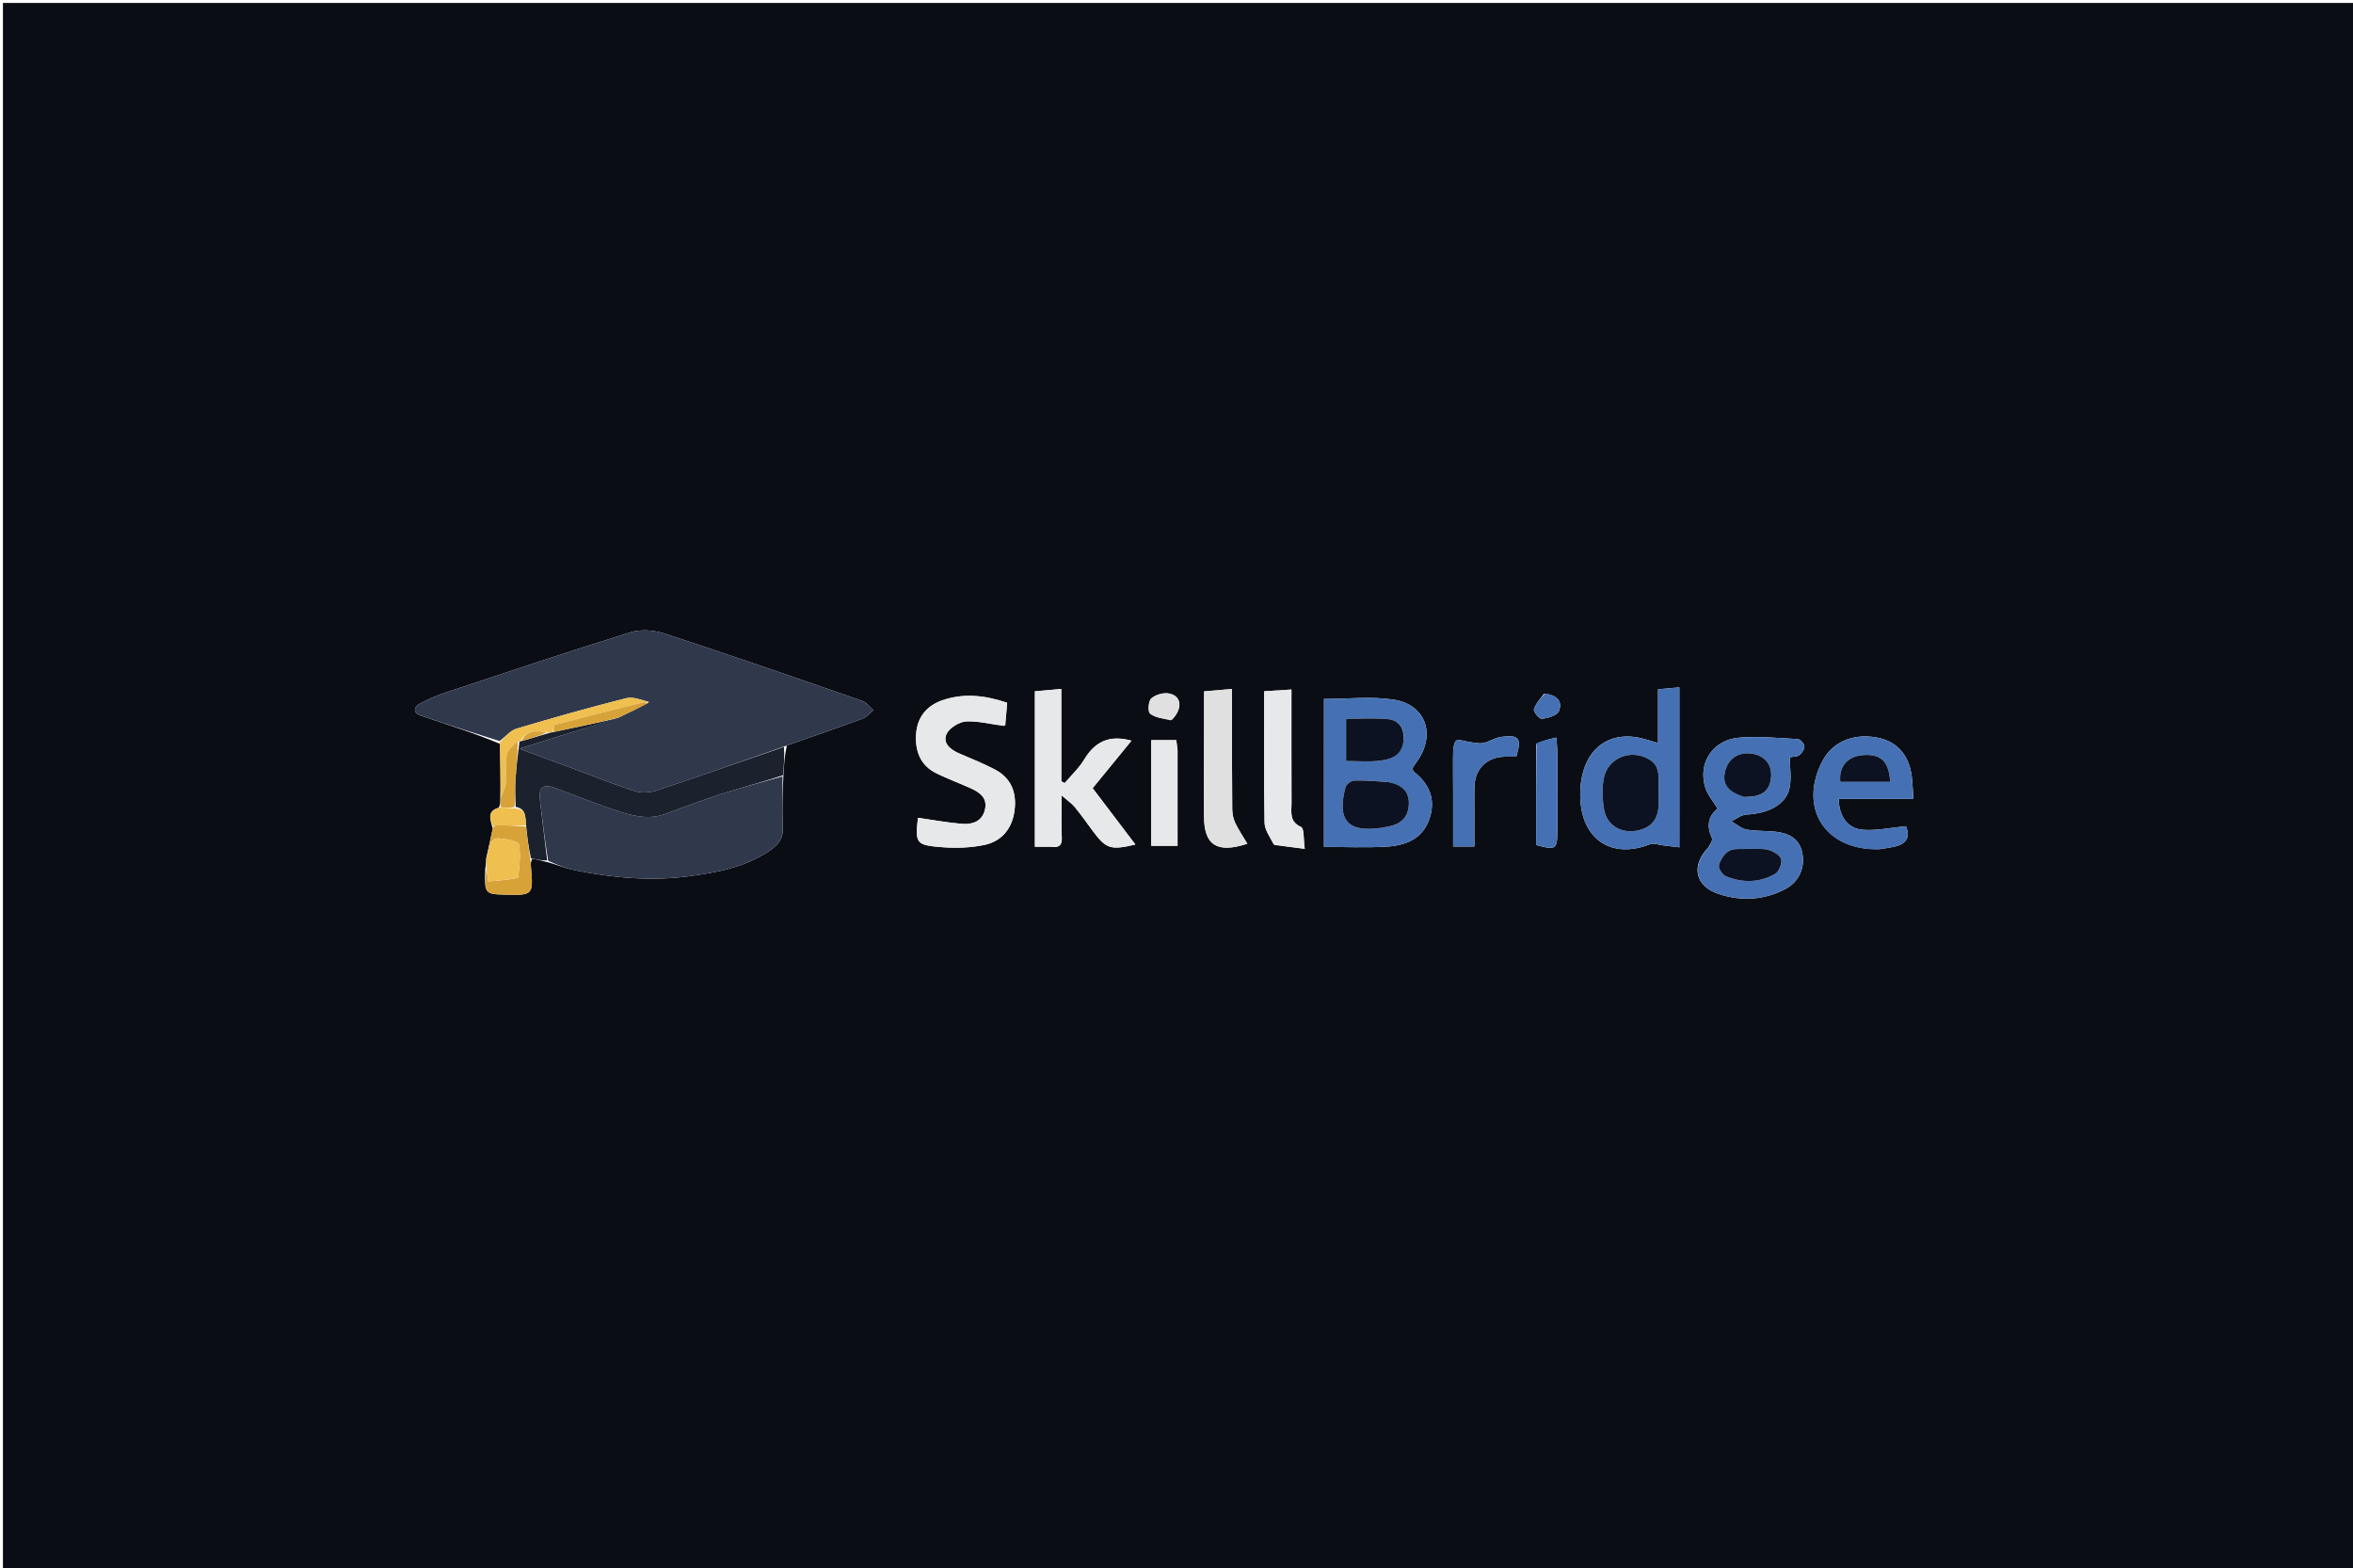
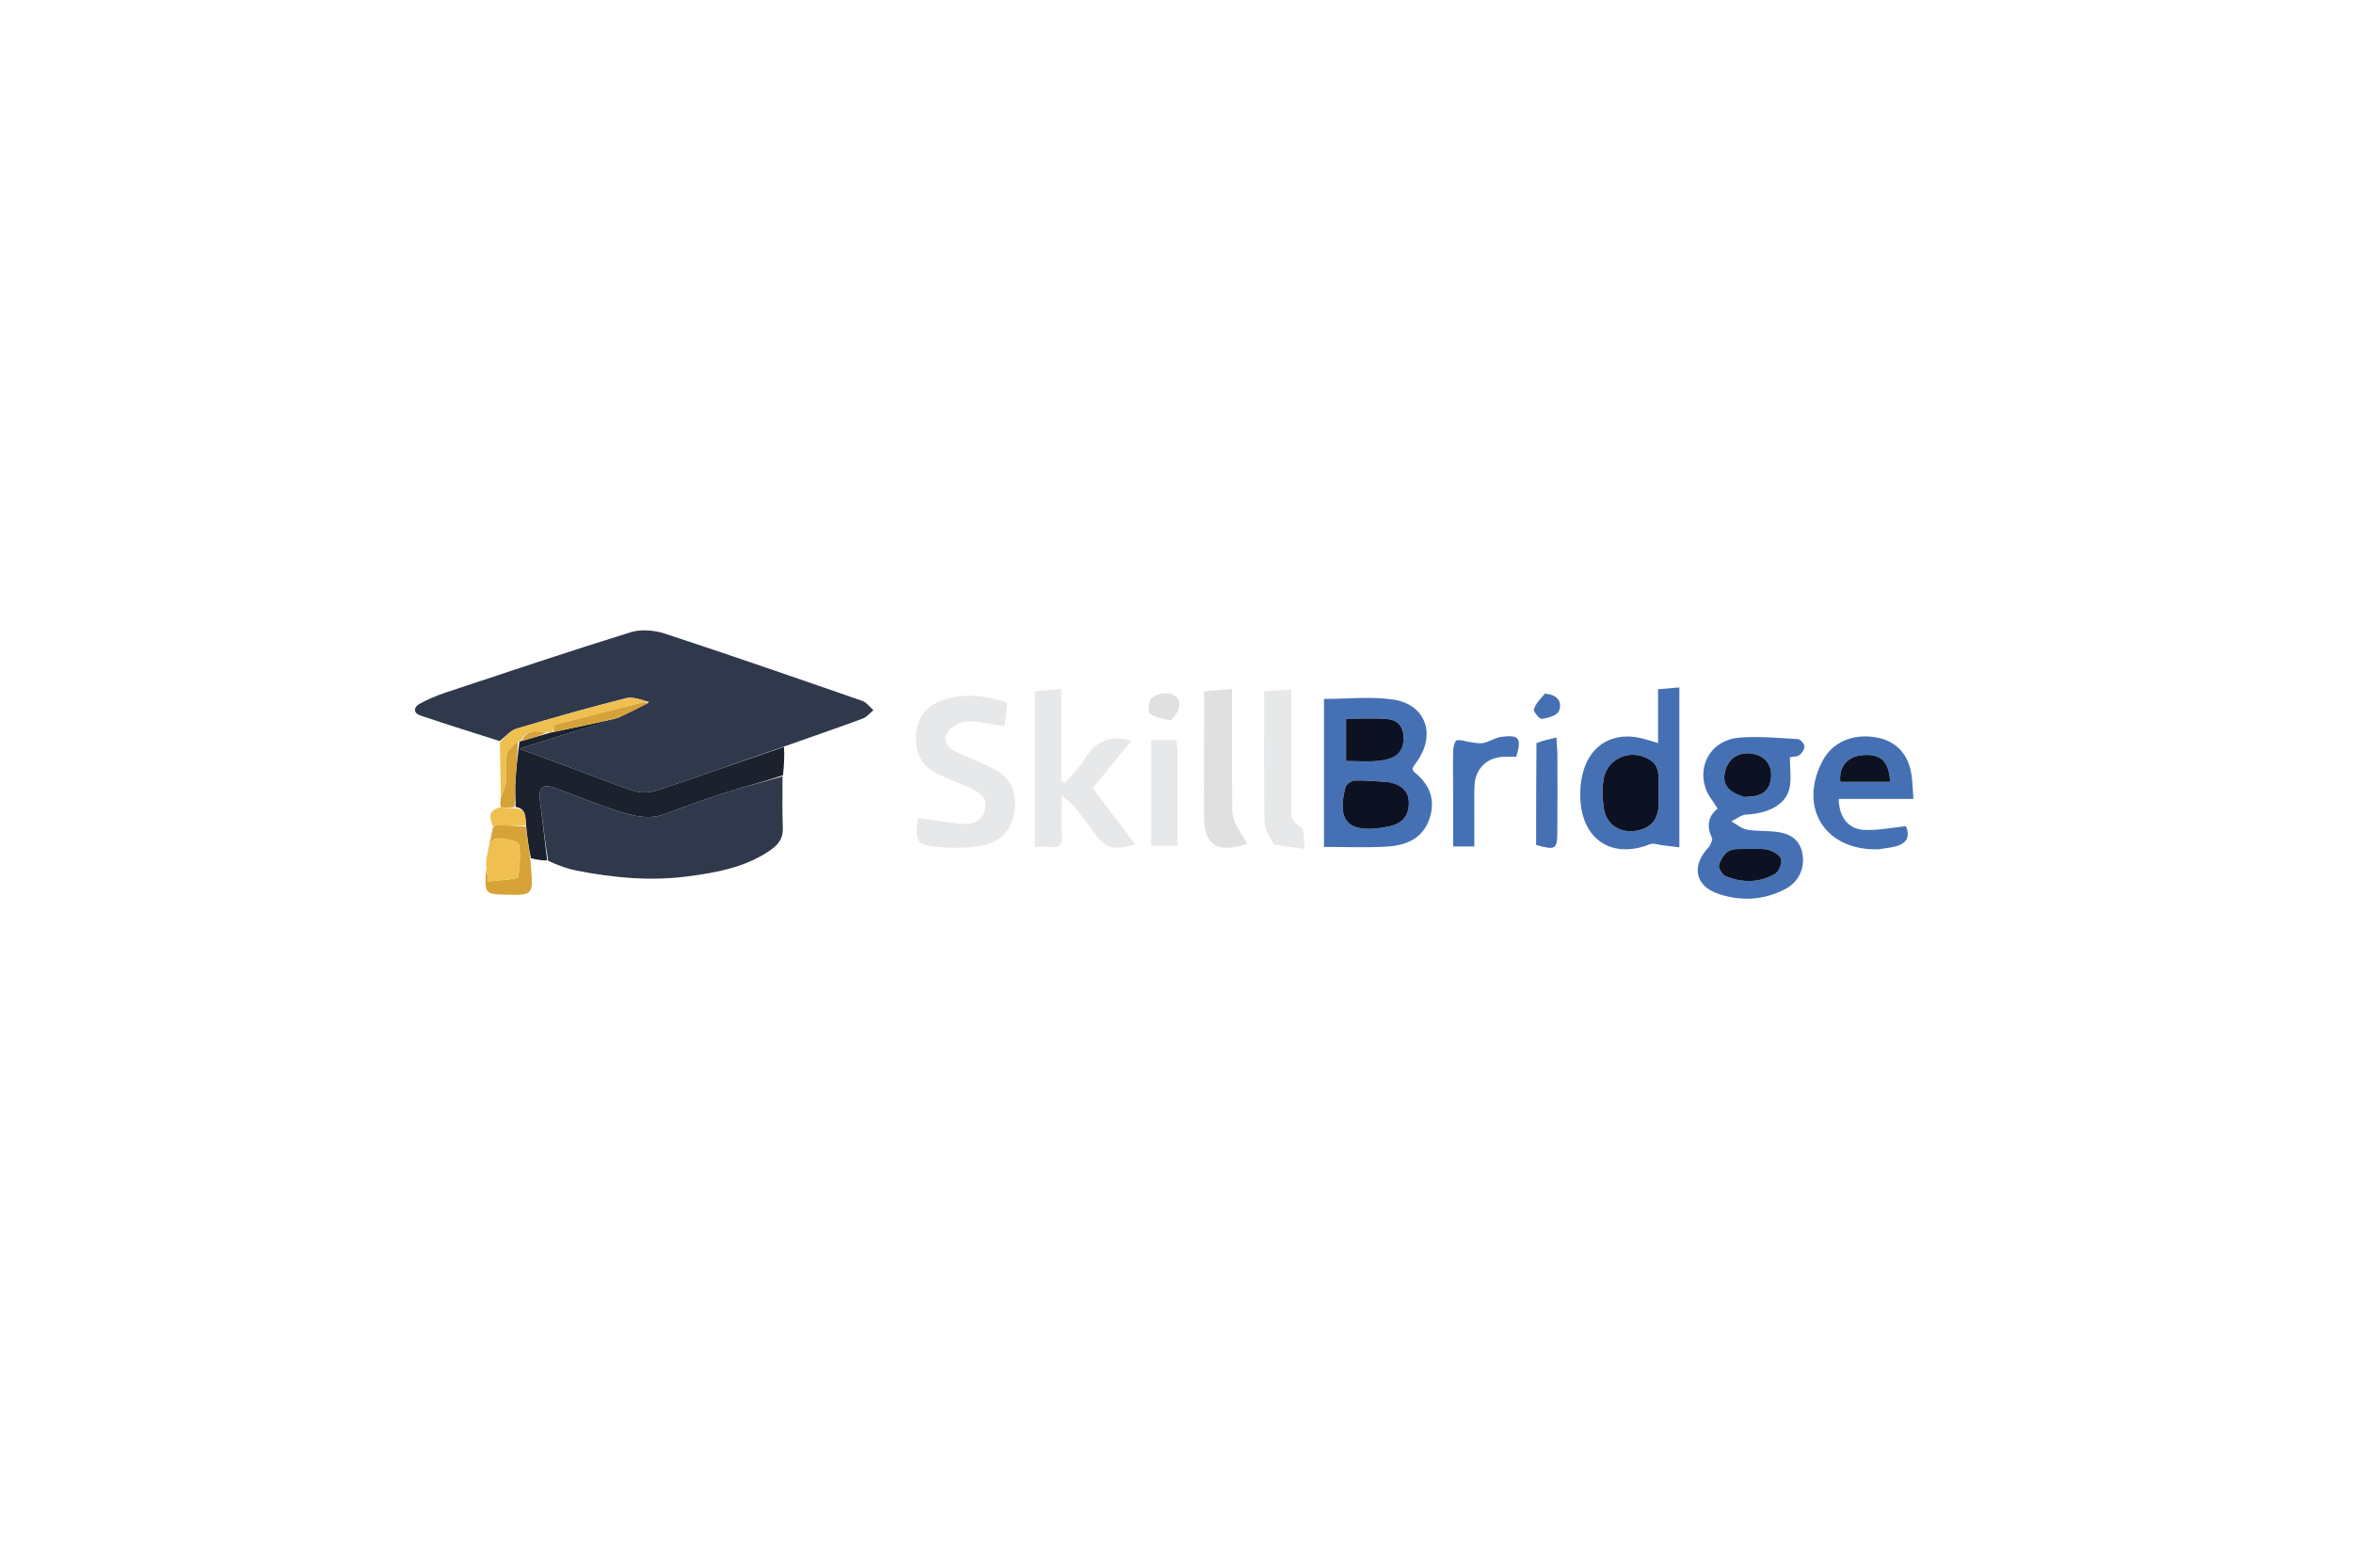
<svg xmlns="http://www.w3.org/2000/svg" version="1.1" id="Layer_1" x="0px" y="0px" width="100%" viewBox="0 0 800 533" enable-background="new 0 0 800 533" xml:space="preserve">
-   <path fill="#0B0D14" opacity="1" stroke="none" d=" M745,534   C496.667,534 248.833,534 1,534   C1,356.333 1,178.667 1,1   C267.667,1 534.333,1 801,1   C801,178.667 801,356.333 801,534   C782.5,534 764,534 745,534  M169.533,274.664   C165.704,275.685 166.513,278.278 167.531,281.716   C166.881,284.782 166.23,287.849 165.317,291.717   C165.268,292.838 165.219,293.96 164.95,295.766   C164.708,303.759 164.904,304.011 171.468,304.18   C181.349,304.433 181.347,304.433 180.496,294.397   C180.44,293.738 180.457,293.072 180.917,291.964   C182.624,292.298 184.331,292.631 186.714,293.277   C189.716,294.179 192.67,295.328 195.73,295.938   C208.443,298.472 221.274,299.654 234.189,297.923   C243.728,296.645 253.159,294.927 261.448,289.383   C264.468,287.363 266.317,285.252 266.15,281.382   C265.901,275.582 266.065,269.765 266.371,263.218   C266.559,260.123 266.746,257.028 267.513,253.484   C276.127,250.45 284.766,247.481 293.332,244.317   C294.709,243.808 295.764,242.426 296.968,241.447   C295.698,240.371 294.6,238.802 293.133,238.292   C270.828,230.548 248.52,222.806 226.087,215.445   C222.508,214.27 217.983,213.864 214.469,214.952   C193.361,221.488 172.411,228.533 151.437,235.493   C148.449,236.485 145.516,237.757 142.743,239.245   C140.56,240.416 140.444,242.416 142.908,243.257   C151.848,246.31 160.882,249.087 170.014,252.908   C170.105,258.942 170.196,264.977 170.09,271.849   C170.112,272.709 170.134,273.568 169.533,274.664  M580.847,288.101   C574.859,294.32 576.228,301.263 584.348,303.954   C592.04,306.503 599.802,306.087 607.085,302.218   C611.653,299.791 613.759,295.01 612.763,290.004   C611.79,285.117 608.196,283.308 603.766,282.793   C600.472,282.411 597.085,282.652 593.846,282.046   C592.002,281.702 590.372,280.215 588.646,279.243   C590.354,278.44 592.034,277.022 593.774,276.942   C601.295,276.598 607.214,273.503 608.41,268.006   C609.126,264.717 608.541,261.146 608.541,257.457   C609.671,257.236 611.008,257.333 611.801,256.723   C612.669,256.055 613.545,254.693 613.468,253.709   C613.397,252.817 612.086,251.344 611.257,251.298   C604.635,250.925 597.953,250.266 591.377,250.789   C582.28,251.511 577.107,259.526 579.846,267.94   C580.631,270.35 582.457,272.422 583.977,274.932   C580.679,277.558 580.168,280.99 582.076,284.985   C582.369,285.598 581.661,286.691 580.847,288.101  M450.138,276.466   C450.138,280.219 450.138,283.973 450.138,287.955   C457.714,287.955 464.506,288.251 471.259,287.87   C477.665,287.508 483.509,285.39 485.914,278.633   C488.266,272.022 486.123,266.596 480.651,262.368   C480.431,262.198 480.411,261.768 480.215,261.234   C480.576,260.672 480.972,259.959 481.457,259.313   C488.389,250.096 484.972,239.559 473.737,237.859   C466.172,236.714 458.293,237.641 450.149,237.641   C450.149,250.295 450.149,262.886 450.138,276.466  M341.81,246.625   C342.006,244.16 342.202,241.695 342.422,238.935   C334.984,236.426 327.706,235.553 320.32,238.12   C314.91,240.001 311.834,244.004 311.464,249.654   C311.092,255.33 312.899,260.247 318.381,262.932   C322.098,264.753 325.991,266.214 329.779,267.893   C332.986,269.313 335.858,271.176 334.866,275.32   C333.918,279.282 330.626,280.396 327.126,280.113   C322.091,279.704 317.1,278.765 312.092,278.052   C311.135,286.764 311.372,287.355 320.403,288.055   C325.127,288.421 330.058,288.243 334.679,287.276   C340.566,286.044 344.068,281.755 344.905,275.746   C345.76,269.6 343.874,264.489 338.073,261.534   C334.239,259.581 330.256,257.906 326.284,256.24   C323.244,254.964 320.435,252.775 321.775,249.647   C322.678,247.536 326.105,245.411 328.511,245.281   C332.7,245.054 336.972,246.364 341.81,246.625  M357.465,287.9   C359.902,288.26 361.144,287.579 360.999,284.746   C360.781,280.506 360.942,276.246 360.942,270.446   C363.196,272.4 364.472,273.231 365.386,274.356   C367.486,276.939 369.424,279.655 371.401,282.337   C376.048,288.639 377.519,289.143 386.018,287.131   C381.168,280.739 376.375,274.424 371.49,267.986   C376.027,262.433 380.33,257.166 384.684,251.837   C377.158,249.744 372.271,252.186 368.641,258.203   C366.866,261.146 364.242,263.577 362.002,266.239   C361.611,266.045 361.22,265.85 360.83,265.656   C360.83,255.27 360.83,244.885 360.83,234.242   C357.532,234.536 354.774,234.783 351.859,235.043   C351.859,252.705 351.859,270.127 351.859,287.9   C353.608,287.9 355.088,287.9 357.465,287.9  M570.967,255.505   C570.967,248.398 570.967,241.29 570.967,233.71   C568.283,233.943 566.207,234.124 563.72,234.341   C563.72,237.659 563.72,240.621 563.72,243.584   C563.72,246.423 563.72,249.263 563.72,252.645   C560.998,251.846 559.588,251.369 558.148,251.02   C548.761,248.744 541.027,252.913 538.326,262.173   C537.373,265.443 537.095,269.092 537.356,272.503   C538.383,285.956 548.486,292 560.944,287.045   C562.211,286.541 563.971,287.261 565.5,287.433   C567.201,287.625 568.899,287.84 570.963,288.089   C570.963,277.108 570.963,266.805 570.967,255.505  M639.184,288.713   C640.82,288.436 642.473,288.232 644.089,287.869   C648.165,286.954 649.582,284.625 647.988,280.907   C643.048,281.387 638.287,282.439 633.608,282.15   C628.292,281.823 625.233,277.699 625.143,271.629   C633.466,271.629 641.804,271.629 650.542,271.629   C650.313,268.471 650.255,266.161 649.961,263.882   C649.008,256.488 644.694,251.855 637.814,250.697   C629.777,249.345 622.925,252.397 619.589,258.815   C611.355,274.659 620.498,289.326 639.184,288.713  M409.384,246.541   C409.373,257.006 409.285,267.47 409.374,277.934   C409.454,287.302 413.768,290.257 424.09,286.864   C422.605,284.365 421.097,282.176 419.973,279.806   C419.305,278.395 418.965,276.701 418.949,275.13   C418.851,265.497 418.887,255.862 418.88,246.228   C418.877,242.318 418.88,238.408 418.88,234.254   C415.404,234.551 412.64,234.786 409.386,235.064   C409.386,238.673 409.386,242.116 409.384,246.541  M433.34,287.297   C436.52,287.7 439.699,288.104 443.603,288.6   C443.123,285.336 443.451,281.662 442.355,281.172   C438.271,279.346 439.111,276.167 439.101,273.143   C439.058,260.391 439.083,247.639 439.083,234.445   C435.758,234.656 432.883,234.839 429.816,235.033   C429.816,250.204 429.688,264.979 429.945,279.748   C429.986,282.145 431.732,284.512 433.34,287.297  M501.263,275.494   C501.276,272.664 501.18,269.828 501.325,267.005   C501.617,261.301 505.599,257.476 511.303,257.292   C512.746,257.245 514.192,257.285 515.522,257.285   C517.424,250.965 516.509,249.733 510.377,250.537   C508.322,250.807 506.431,252.182 504.373,252.61   C502.937,252.908 501.337,252.509 499.824,252.318   C498.291,252.124 496.696,251.42 495.287,251.71   C494.663,251.839 494.105,253.857 494.075,255.031   C493.952,259.855 494.05,264.685 494.055,269.513   C494.061,275.598 494.056,281.684 494.056,287.813   C496.849,287.813 498.898,287.813 501.267,287.813   C501.267,283.763 501.267,280.119 501.263,275.494  M400.358,254.935   C400.199,253.719 400.039,252.502 399.926,251.646   C396.679,251.646 393.948,251.646 391.411,251.646   C391.411,263.965 391.411,275.854 391.411,287.574   C394.569,287.574 397.318,287.574 400.354,287.574   C400.354,276.789 400.354,266.319 400.358,254.935  M522.275,253.094   C522.275,264.543 522.275,275.992 522.275,287.305   C528.929,289.122 529.43,288.821 529.483,282.685   C529.557,274.033 529.525,265.38 529.5,256.728   C529.495,254.988 529.313,253.248 529.171,250.772   C526.474,251.373 524.488,251.816 522.275,253.094  M398.415,244.77   C402.148,241.05 401.83,236.655 397.514,235.795   C395.608,235.414 392.887,236.185 391.437,237.459   C390.439,238.337 390.194,241.972 391.01,242.624   C392.77,244.029 395.431,244.306 398.415,244.77  M524.925,235.89   C523.725,237.629 522.09,239.241 521.529,241.166   C521.289,241.989 523.446,244.548 524.24,244.433   C526.324,244.131 529.429,243.255 530.016,241.772   C531.346,238.412 529.302,236.159 524.925,235.89  z" />
-   <path fill="#30384C" opacity="1" stroke="none" d=" M169.88,251.969   C160.882,249.087 151.848,246.31 142.908,243.257   C140.444,242.416 140.56,240.416 142.743,239.245   C145.516,237.757 148.449,236.485 151.437,235.493   C172.411,228.533 193.361,221.488 214.469,214.952   C217.983,213.864 222.508,214.27 226.087,215.445   C248.52,222.806 270.828,230.548 293.133,238.292   C294.6,238.802 295.698,240.371 296.968,241.447   C295.764,242.426 294.709,243.808 293.332,244.317   C284.766,247.481 276.127,250.45 266.833,253.724   C251.896,258.922 237.672,263.976 223.352,268.742   C221.026,269.516 218.049,269.71 215.761,268.971   C208.179,266.521 200.779,263.512 193.302,260.737   C188.121,258.815 182.928,256.926 176.517,254.573   C182.214,252.782 186.622,251.378 191.041,250.01   C197.348,248.057 203.663,246.13 210.306,243.982   C214.007,242.201 217.377,240.632 220.721,238.698   C218.067,237.975 215.23,236.796 212.844,237.4   C200.361,240.562 187.957,244.055 175.619,247.746   C173.477,248.387 171.782,250.523 169.88,251.969  z" />
+ 0B0D14" opacity="1.000000" stroke="none" s*d=".*?z"/&gt;
+ #0B0D14" opacity="1.000000" stroke="none" 
+ 	d="
+ M745.000000,534.000000 
+ 	C496.666718,534.000000 248.833420,534.000000 1.000100,534.000000 
+ 	C1.000067,356.333405 1.000067,178.666824 1.000033,1.000171 
+ 	C267.666534,1.000114 534.333069,1.000114 800.999756,1.000057 
+ 	C800.999817,178.666504 800.999817,356.333008 800.999878,533.999756 
+ 	C782.500000,534.000000 764.000000,534.000000 745.000000,534.000000 
+ M169.533264,274.664062 
+ 	C165.704315,275.684540 166.512680,278.278107 167.531097,281.715576 
+ 	C166.880737,284.782288 166.230377,287.848999 165.316833,291.716705 
+ 	C165.268021,292.838257 165.219208,293.959808 164.949722,295.765900 
+ 	C164.708069,303.759094 164.903549,304.011475 171.468033,304.179535 
+ 	C181.348907,304.432556 181.346664,304.432709 180.495514,294.397369 
+ 	C180.439575,293.737915 180.456879,293.072205 180.916672,291.964386 
+ 	C182.623688,292.297577 184.330719,292.630737 186.713852,293.277374 
+ 	C189.716446,294.178680 192.669617,295.327850 195.730255,295.937958 
+ 	C208.442688,298.472137 221.273514,299.653534 234.188568,297.923035 
+ 	C243.727615,296.644867 253.158981,294.926819 261.447632,289.383453 
+ 	C264.468170,287.363373 266.316803,285.252350 266.150482,281.381866 
+ 	C265.901245,275.582153 266.065247,269.764740 266.371185,263.217743 
+ 	C266.558533,260.122650 266.745880,257.027557 267.512970,253.484100 
+ 	C276.127289,250.450226 284.765594,247.481247 293.331573,244.316589 
+ 	C294.709137,243.807663 295.764191,242.425720 296.968323,241.447327 
+ 	C295.698425,240.371017 294.599701,238.801590 293.132935,238.292343 
+ 	C270.828003,230.548248 248.519806,222.806076 226.087158,215.444977 
+ 	C222.507874,214.270493 217.983276,213.864014 214.468506,214.952332 
+ 	C193.361389,221.487854 172.411377,228.532974 151.437256,235.493286 
+ 	C148.449066,236.484924 145.515732,237.756744 142.742538,239.244659 
+ 	C140.559616,240.415863 140.443680,242.415588 142.907730,243.256943 
+ 	C151.847870,246.309601 160.881821,249.087494 170.013809,252.908066 
+ 	C170.104752,258.942474 170.195709,264.976898 170.089996,271.848907 
+ 	C170.112228,272.708679 170.134460,273.568420 169.533264,274.664062 
+ M580.847290,288.101379 
+ 	C574.859253,294.319763 576.227600,301.262970 584.348389,303.953888 
+ 	C592.040344,306.502747 599.802307,306.086731 607.085205,302.217804 
+ 	C611.652954,299.791168 613.759277,295.009949 612.762512,290.003601 
+ 	C611.789612,285.116943 608.196045,283.307831 603.766418,282.793365 
+ 	C600.472412,282.410767 597.085327,282.651672 593.845947,282.046234 
+ 	C592.002319,281.701721 590.372192,280.214996 588.645935,279.242584 
+ 	C590.353821,278.440216 592.033508,277.021790 593.774475,276.942139 
+ 	C601.295166,276.598114 607.213501,273.502808 608.409790,268.005798 
+ 	C609.125549,264.717133 608.541138,261.145538 608.541138,257.456665 
+ 	C609.671143,257.235779 611.008301,257.333008 611.801025,256.722900 
+ 	C612.669067,256.054932 613.545227,254.693329 613.467590,253.708984 
+ 	C613.397217,252.816879 612.086487,251.344421 611.256836,251.297729 
+ 	C604.635437,250.925171 597.953430,250.266388 591.376892,250.788574 
+ 	C582.280457,251.510803 577.107300,259.526123 579.846252,267.939636 
+ 	C580.631104,270.350372 582.457031,272.422211 583.976807,274.932281 
+ 	C580.679077,277.558228 580.167603,280.990234 582.076233,284.984741 
+ 	C582.369385,285.598419 581.660889,286.690735 580.847290,288.101379 
+ M450.138397,276.465546 
+ 	C450.138397,280.219238 450.138397,283.972900 450.138397,287.955017 
+ 	C457.714233,287.955017 464.505829,288.250854 471.259216,287.869568 
+ 	C477.664551,287.507935 483.509491,285.390442 485.913757,278.632690 
+ 	C488.265564,272.022430 486.123291,266.596313 480.651398,262.368469 
+ 	C480.430725,262.197968 480.410583,261.767914 480.214600,261.234375 
+ 	C480.575836,260.671570 480.971619,259.958801 481.457001,259.313416 
+ 	C488.389282,250.095901 484.971863,239.559021 473.736877,237.859055 
+ 	C466.171631,236.714371 458.292969,237.641022 450.149078,237.641022 
+ 	C450.149078,250.295273 450.149078,262.886139 450.138397,276.465546 
+ M341.809753,246.625458 
+ 	C342.005890,244.160141 342.202026,241.694824 342.421600,238.934631 
+ 	C334.984222,236.425858 327.706390,235.552567 320.319641,238.120499 
+ 	C314.910187,240.001022 311.833618,244.004227 311.463501,249.654358 
+ 	C311.091675,255.330063 312.898743,260.246826 318.381226,262.932465 
+ 	C322.098450,264.753357 325.990662,266.214020 329.779449,267.892639 
+ 	C332.985809,269.313202 335.858215,271.176025 334.866333,275.319977 
+ 	C333.918121,279.281525 330.626373,280.396393 327.126282,280.112549 
+ 	C322.091339,279.704315 317.099518,278.764771 312.091522,278.052307 
+ 	C311.134644,286.763855 311.372253,287.354706 320.402649,288.054840 
+ 	C325.126709,288.421082 330.057892,288.242828 334.679047,287.275818 
+ 	C340.566406,286.043884 344.068390,281.754974 344.904510,275.745575 
+ 	C345.759521,269.600220 343.874481,264.488647 338.073395,261.533875 
+ 	C334.238831,259.580719 330.255890,257.906372 326.283783,256.239716 
+ 	C323.243805,254.964172 320.435394,252.775192 321.774536,249.646667 
+ 	C322.677979,247.536102 326.104980,245.410583 328.510559,245.280624 
+ 	C332.699738,245.054306 336.971893,246.363678 341.809753,246.625458 
+ M357.465057,287.900177 
+ 	C359.902344,288.260468 361.143585,287.578796 360.998505,284.746368 
+ 	C360.781342,280.505707 360.942078,276.245667 360.942078,270.445984 
+ 	C363.195587,272.400330 364.472046,273.231018 365.386414,274.356079 
+ 	C367.485931,276.939423 369.423645,279.655396 371.400787,282.336884 
+ 	C376.048004,288.639404 377.519165,289.143036 386.018433,287.131134 
+ 	C381.167664,280.739136 376.374878,274.423523 371.489777,267.986298 
+ 	C376.026550,262.433350 380.330353,257.165527 384.684113,251.836563 
+ 	C377.157867,249.743561 372.270813,252.185577 368.641022,258.203217 
+ 	C366.865875,261.146118 364.241516,263.576782 362.001556,266.239319 
+ 	C361.610962,266.044739 361.220398,265.850159 360.829834,265.655579 
+ 	C360.829834,255.270279 360.829834,244.884979 360.829834,234.242188 
+ 	C357.532227,234.536469 354.773987,234.782623 351.859131,235.042755 
+ 	C351.859131,252.705353 351.859131,270.127411 351.859131,287.899506 
+ 	C353.607971,287.899506 355.088043,287.899506 357.465057,287.900177 
+ M570.966797,255.505280 
+ 	C570.966797,248.397552 570.966797,241.289810 570.966797,233.709518 
+ 	C568.283020,233.943329 566.207153,234.124191 563.719849,234.340881 
+ 	C563.719849,237.659058 563.719788,240.621414 563.719788,243.583786 
+ 	C563.719788,246.423355 563.719849,249.262924 563.719849,252.645142 
+ 	C560.997620,251.846069 559.588257,251.368973 558.147827,251.019806 
+ 	C548.760681,248.744278 541.026733,252.913086 538.326416,262.172668 
+ 	C537.372681,265.443115 537.095337,269.091888 537.355774,272.503357 
+ 	C538.382812,285.955994 548.486389,292.000244 560.944275,287.044891 
+ 	C562.211487,286.540833 563.971436,287.260773 565.500366,287.433167 
+ 	C567.201233,287.624939 568.899353,287.840149 570.962830,288.089081 
+ 	C570.962830,277.107544 570.962830,266.805389 570.966797,255.505280 
+ M639.184387,288.713013 
+ 	C640.820374,288.436432 642.472534,288.232269 644.089111,287.869110 
+ 	C648.164734,286.953522 649.582031,284.624939 647.987732,280.906677 
+ 	C643.048035,281.387329 638.286682,282.438599 633.607849,282.150482 
+ 	C628.292114,281.823090 625.232788,277.698792 625.143250,271.629150 
+ 	C633.465820,271.629150 641.804321,271.629150 650.541992,271.629150 
+ 	C650.313354,268.470825 650.254944,266.161072 649.961060,263.881622 
+ 	C649.007751,256.488007 644.694214,251.855026 637.813599,250.697037 
+ 	C629.777222,249.344543 622.924988,252.397018 619.589294,258.815430 
+ 	C611.355286,274.658966 620.498108,289.325714 639.184387,288.713013 
+ M409.383698,246.541367 
+ 	C409.372772,257.005585 409.284760,267.470459 409.373901,277.933807 
+ 	C409.453705,287.302399 413.767517,290.256622 424.090363,286.864075 
+ 	C422.604858,284.364716 421.096893,282.176178 419.973145,279.805511 
+ 	C419.304596,278.395142 418.965302,276.701172 418.949310,275.129883 
+ 	C418.851227,265.496826 418.886963,255.862411 418.880127,246.228455 
+ 	C418.877350,242.318146 418.879669,238.407837 418.879669,234.254227 
+ 	C415.404266,234.550598 412.640198,234.786301 409.386383,235.063782 
+ 	C409.386383,238.672729 409.386383,242.115936 409.383698,246.541367 
+ M433.339752,287.296570 
+ 	C436.519592,287.700470 439.699463,288.104370 443.603241,288.600250 
+ 	C443.122711,285.335693 443.450562,281.662018 442.354919,281.172119 
+ 	C438.270538,279.345917 439.111420,276.167450 439.101257,273.142700 
+ 	C439.058350,260.391052 439.083099,247.639175 439.083099,234.445084 
+ 	C435.757935,234.656097 432.882538,234.838577 429.815979,235.033188 
+ 	C429.815979,250.203522 429.688141,264.979126 429.944794,279.748077 
+ 	C429.986450,282.144745 431.732483,284.511810 433.339752,287.296570 
+ M501.262848,275.493805 
+ 	C501.275909,272.663696 501.180206,269.828003 501.324921,267.004639 
+ 	C501.617188,261.301331 505.599274,257.476227 511.302704,257.291870 
+ 	C512.746033,257.245239 514.192139,257.284912 515.522217,257.284912 
+ 	C517.423767,250.965500 516.509399,249.733231 510.377014,250.537277 
+ 	C508.322418,250.806671 506.430786,252.182251 504.372772,252.609558 
+ 	C502.936890,252.907700 501.337372,252.509323 499.824158,252.317825 
+ 	C498.291412,252.123856 496.696198,251.419891 495.287231,251.710327 
+ 	C494.662781,251.839050 494.105133,253.856705 494.075195,255.031143 
+ 	C493.952209,259.855469 494.049774,264.685272 494.054810,269.513062 
+ 	C494.061157,275.598328 494.056366,281.683624 494.056366,287.813049 
+ 	C496.848511,287.813049 498.897766,287.813049 501.266541,287.813049 
+ 	C501.266541,283.762970 501.266541,280.118713 501.262848,275.493805 
+ M400.358337,254.935486 
+ 	C400.198517,253.718857 400.038727,252.502228 399.926270,251.646179 
+ 	C396.679352,251.646179 393.947845,251.646179 391.410522,251.646179 
+ 	C391.410522,263.965393 391.410522,275.854431 391.410522,287.574402 
+ 	C394.568756,287.574402 397.317596,287.574402 400.353821,287.574402 
+ 	C400.353821,276.788666 400.353821,266.319427 400.358337,254.935486 
+ M522.275391,253.093933 
+ 	C522.275391,264.542969 522.275391,275.992004 522.275391,287.305084 
+ 	C528.928955,289.121918 529.430115,288.821289 529.482544,282.685303 
+ 	C529.556519,274.033295 529.525452,265.380127 529.499817,256.727600 
+ 	C529.494690,254.987625 529.313293,253.248169 529.170715,250.771866 
+ 	C526.473572,251.373489 524.487793,251.816437 522.275391,253.093933 
+ M398.415100,244.770477 
+ 	C402.148254,241.049789 401.829742,236.655350 397.514130,235.794571 
+ 	C395.607849,235.414337 392.887024,236.185364 391.437439,237.459412 
+ 	C390.438812,238.337112 390.193848,241.972076 391.010132,242.623856 
+ 	C392.769806,244.028946 395.430573,244.305588 398.415100,244.770477 
+ M524.924805,235.890396 
+ 	C523.724854,237.629074 522.089661,239.240997 521.529053,241.165894 
+ 	C521.289246,241.989197 523.445679,244.548431 524.239502,244.433197 
+ 	C526.324341,244.130569 529.429138,243.255264 530.016052,241.772400 
+ 	C531.346069,238.411987 529.302307,236.158798 524.924805,235.890396 
+ z"/&gt;
+ <path fill="#30384C" opacity="1" stroke="none" d=" M169.88,251.969   C160.882,249.087 151.848,246.31 142.908,243.257   C140.444,242.416 140.56,240.416 142.743,239.245   C145.516,237.757 148.449,236.485 151.437,235.493   C172.411,228.533 193.361,221.488 214.469,214.952   C217.983,213.864 222.508,214.27 226.087,215.445   C248.52,222.806 270.828,230.548 293.133,238.292   C294.6,238.802 295.698,240.371 296.968,241.447   C295.764,242.426 294.709,243.808 293.332,244.317   C284.766,247.481 276.127,250.45 266.833,253.724   C251.896,258.922 237.672,263.976 223.352,268.742   C221.026,269.516 218.049,269.71 215.761,268.971   C208.179,266.521 200.779,263.512 193.302,260.737   C188.121,258.815 182.928,256.926 176.517,254.573   C182.214,252.782 186.622,251.378 191.041,250.01   C197.348,248.057 203.663,246.13 210.306,243.982   C214.007,242.201 217.377,240.632 220.721,238.698   C218.067,237.975 215.23,236.796 212.844,237.4   C200.361,240.562 187.957,244.055 175.619,247.746   C173.477,248.387 171.782,250.523 169.88,251.969  z" />
  <path fill="#30384C" opacity="1" stroke="none" d=" M266.054,263.955   C266.065,269.765 265.901,275.582 266.15,281.382   C266.317,285.252 264.468,287.363 261.448,289.383   C253.159,294.927 243.728,296.645 234.189,297.923   C221.274,299.654 208.443,298.472 195.73,295.938   C192.67,295.328 189.716,294.179 186.362,292.681   C185.215,285.526 184.432,278.967 183.621,272.41   C183.02,267.546 184.585,266.338 189.14,268.061   C195.92,270.626 202.668,273.3 209.547,275.574   C214.875,277.335 220.352,278.849 226.036,276.786   C232.401,274.475 238.726,272.031 245.172,269.971   C252.069,267.767 259.088,265.944 266.054,263.955  z" />
  <path fill="#4571B4" opacity="1" stroke="none" d=" M581.131,287.832   C581.661,286.691 582.369,285.598 582.076,284.985   C580.168,280.99 580.679,277.558 583.977,274.932   C582.457,272.422 580.631,270.35 579.846,267.94   C577.107,259.526 582.28,251.511 591.377,250.789   C597.953,250.266 604.635,250.925 611.257,251.298   C612.086,251.344 613.397,252.817 613.468,253.709   C613.545,254.693 612.669,256.055 611.801,256.723   C611.008,257.333 609.671,257.236 608.541,257.457   C608.541,261.146 609.126,264.717 608.41,268.006   C607.214,273.503 601.295,276.598 593.774,276.942   C592.034,277.022 590.354,278.44 588.646,279.243   C590.372,280.215 592.002,281.702 593.846,282.046   C597.085,282.652 600.472,282.411 603.766,282.793   C608.196,283.308 611.79,285.117 612.763,290.004   C613.759,295.01 611.653,299.791 607.085,302.218   C599.802,306.087 592.04,306.503 584.348,303.954   C576.228,301.263 574.859,294.32 581.131,287.832  M594.134,288.597   C592.019,288.777 589.581,288.37 587.881,289.304   C586.26,290.195 584.91,292.354 584.42,294.213   C584.155,295.221 585.649,297.467 586.839,297.95   C592.435,300.224 598.215,300.173 603.493,297.118   C604.799,296.363 605.919,293.646 605.586,292.179   C605.282,290.836 603.039,289.497 601.396,289.006   C599.401,288.41 597.139,288.703 594.134,288.597  M593.654,270.974   C597.834,270.957 601.294,269.84 602.052,265.055   C602.777,260.468 600.422,257.142 596.023,256.307   C591.386,255.426 587.661,257.718 586.543,262.141   C585.426,266.558 587.375,269.27 593.654,270.974  z" />
  <path fill="#4571B4" opacity="1" stroke="none" d=" M450.144,275.971   C450.149,262.886 450.149,250.295 450.149,237.641   C458.293,237.641 466.172,236.714 473.737,237.859   C484.972,239.559 488.389,250.096 481.457,259.313   C480.972,259.959 480.576,260.672 480.215,261.234   C480.411,261.768 480.431,262.198 480.651,262.368   C486.123,266.596 488.266,272.022 485.914,278.633   C483.509,285.39 477.665,287.508 471.259,287.87   C464.506,288.251 457.714,287.955 450.138,287.955   C450.138,283.973 450.138,280.219 450.144,275.971  M471.435,265.818   C467.794,265.636 464.146,265.27 460.514,265.385   C459.441,265.419 457.72,266.629 457.465,267.606   C454.501,278.969 458.203,283.105 469.635,281.459   C470.128,281.388 470.612,281.251 471.105,281.18   C475.502,280.552 478.685,278.589 478.985,273.708   C479.275,268.988 476.516,266.781 471.435,265.818  M477.227,251.401   C477.544,247.374 475.513,244.839 471.711,244.492   C467.164,244.077 462.549,244.394 457.657,244.394   C457.657,249.181 457.657,253.866 457.657,258.751   C461.684,258.751 465.353,259.088 468.931,258.66   C472.759,258.202 476.584,257.127 477.227,251.401  z" />
  <path fill="#1B212D" opacity="1" stroke="none" d=" M266.212,263.586   C259.088,265.944 252.069,267.767 245.172,269.971   C238.726,272.031 232.401,274.475 226.036,276.786   C220.352,278.849 214.875,277.335 209.547,275.574   C202.668,273.3 195.92,270.626 189.14,268.061   C184.585,266.338 183.02,267.546 183.621,272.41   C184.432,278.967 185.215,285.526 186.023,292.524   C184.331,292.631 182.624,292.298 180.529,291.813   C179.687,288.105 179.232,284.549 178.868,280.617   C178.563,277.894 179.023,274.979 175.316,274.337   C175.25,271.11 175.065,268.325 175.238,265.563   C175.52,261.085 176.036,256.622 176.599,252.157   C176.744,252.162 176.931,251.939 177.316,251.961   C180.5,251.089 183.3,250.195 186.418,249.286   C187.132,249.121 187.527,248.971 188.311,248.855   C195.791,247.324 202.883,245.758 209.975,244.193   C203.663,246.13 197.348,248.057 191.041,250.01   C186.622,251.378 182.214,252.782 176.517,254.573   C182.928,256.926 188.121,258.815 193.302,260.737   C200.779,263.512 208.179,266.521 215.761,268.971   C218.049,269.71 221.026,269.516 223.352,268.742   C237.672,263.976 251.896,258.922 266.543,253.948   C266.746,257.028 266.559,260.123 266.212,263.586  z" />
  <path fill="#E7E8E9" opacity="1" stroke="none" d=" M341.51,246.827   C336.972,246.364 332.7,245.054 328.511,245.281   C326.105,245.411 322.678,247.536 321.775,249.647   C320.435,252.775 323.244,254.964 326.284,256.24   C330.256,257.906 334.239,259.581 338.073,261.534   C343.874,264.489 345.76,269.6 344.905,275.746   C344.068,281.755 340.566,286.044 334.679,287.276   C330.058,288.243 325.127,288.421 320.403,288.055   C311.372,287.355 311.135,286.764 312.092,278.052   C317.1,278.765 322.091,279.704 327.126,280.113   C330.626,280.396 333.918,279.282 334.866,275.32   C335.858,271.176 332.986,269.313 329.779,267.893   C325.991,266.214 322.098,264.753 318.381,262.932   C312.899,260.247 311.092,255.33 311.464,249.654   C311.834,244.004 314.91,240.001 320.32,238.12   C327.706,235.553 334.984,236.426 342.422,238.935   C342.202,241.695 342.006,244.16 341.51,246.827  z" />
  <path fill="#E7E8E9" opacity="1" stroke="none" d=" M357.017,287.9   C355.088,287.9 353.608,287.9 351.859,287.9   C351.859,270.127 351.859,252.705 351.859,235.043   C354.774,234.783 357.532,234.536 360.83,234.242   C360.83,244.885 360.83,255.27 360.83,265.656   C361.22,265.85 361.611,266.045 362.002,266.239   C364.242,263.577 366.866,261.146 368.641,258.203   C372.271,252.186 377.158,249.744 384.684,251.837   C380.33,257.166 376.027,262.433 371.49,267.986   C376.375,274.424 381.168,280.739 386.018,287.131   C377.519,289.143 376.048,288.639 371.401,282.337   C369.424,279.655 367.486,276.939 365.386,274.356   C364.472,273.231 363.196,272.4 360.942,270.446   C360.942,276.246 360.781,280.506 360.999,284.746   C361.144,287.579 359.902,288.26 357.017,287.9  z" />
  <path fill="#4571B4" opacity="1" stroke="none" d=" M570.965,256.004   C570.963,266.805 570.963,277.108 570.963,288.089   C568.899,287.84 567.201,287.625 565.5,287.433   C563.971,287.261 562.211,286.541 560.944,287.045   C548.486,292 538.383,285.956 537.356,272.503   C537.095,269.092 537.373,265.443 538.326,262.173   C541.027,252.913 548.761,248.744 558.148,251.02   C559.588,251.369 560.998,251.846 563.72,252.645   C563.72,249.263 563.72,246.423 563.72,243.584   C563.72,240.621 563.72,237.659 563.72,234.341   C566.207,234.124 568.283,233.943 570.967,233.71   C570.967,241.29 570.967,248.398 570.965,256.004  M563.909,267.641   C563.805,264.233 564.584,260.616 560.868,258.295   C554.694,254.44 546.54,257.586 545.243,264.772   C544.639,268.122 544.781,271.757 545.351,275.133   C546.238,280.392 550.809,283.28 556.004,282.499   C561.343,281.696 563.969,278.559 563.921,273.049   C563.908,271.557 563.906,270.064 563.909,267.641  z" />
  <path fill="#4571B4" opacity="1" stroke="none" d=" M638.736,288.762   C620.498,289.326 611.355,274.659 619.589,258.815   C622.925,252.397 629.777,249.345 637.814,250.697   C644.694,251.855 649.008,256.488 649.961,263.882   C650.255,266.161 650.313,268.471 650.542,271.629   C641.804,271.629 633.466,271.629 625.143,271.629   C625.233,277.699 628.292,281.823 633.608,282.15   C638.287,282.439 643.048,281.387 647.988,280.907   C649.582,284.625 648.165,286.954 644.089,287.869   C642.473,288.232 640.82,288.436 638.736,288.762  M634.471,265.825   C637.185,265.825 639.899,265.825 642.634,265.825   C642.226,258.668 639.328,256.182 633.073,256.766   C628.095,257.23 625.123,260.72 625.687,265.829   C628.27,265.829 630.894,265.829 634.471,265.825  z" />
  <path fill="#E0E0E1" opacity="1" stroke="none" d=" M409.385,246.05   C409.386,242.116 409.386,238.673 409.386,235.064   C412.64,234.786 415.404,234.551 418.88,234.254   C418.88,238.408 418.877,242.318 418.88,246.228   C418.887,255.862 418.851,265.497 418.949,275.13   C418.965,276.701 419.305,278.395 419.973,279.806   C421.097,282.176 422.605,284.365 424.09,286.864   C413.768,290.257 409.454,287.302 409.374,277.934   C409.285,267.47 409.373,257.006 409.385,246.05  z" />
  <path fill="#E7E8E9" opacity="1" stroke="none" d=" M433.015,287.095   C431.732,284.512 429.986,282.145 429.945,279.748   C429.688,264.979 429.816,250.204 429.816,235.033   C432.883,234.839 435.758,234.656 439.083,234.445   C439.083,247.639 439.058,260.391 439.101,273.143   C439.111,276.167 438.271,279.346 442.355,281.172   C443.451,281.662 443.123,285.336 443.603,288.6   C439.699,288.104 436.52,287.7 433.015,287.095  z" />
  <path fill="#4571B4" opacity="1" stroke="none" d=" M501.265,275.984   C501.267,280.119 501.267,283.763 501.267,287.813   C498.898,287.813 496.849,287.813 494.056,287.813   C494.056,281.684 494.061,275.598 494.055,269.513   C494.05,264.685 493.952,259.855 494.075,255.031   C494.105,253.857 494.663,251.839 495.287,251.71   C496.696,251.42 498.291,252.124 499.824,252.318   C501.337,252.509 502.937,252.908 504.373,252.61   C506.431,252.182 508.322,250.807 510.377,250.537   C516.509,249.733 517.424,250.965 515.522,257.285   C514.192,257.285 512.746,257.245 511.303,257.292   C505.599,257.476 501.617,261.301 501.325,267.005   C501.18,269.828 501.276,272.664 501.265,275.984  z" />
  <path fill="#E7E8E9" opacity="1" stroke="none" d=" M400.356,255.393   C400.354,266.319 400.354,276.789 400.354,287.574   C397.318,287.574 394.569,287.574 391.411,287.574   C391.411,275.854 391.411,263.965 391.411,251.646   C393.948,251.646 396.679,251.646 399.926,251.646   C400.039,252.502 400.199,253.719 400.356,255.393  z" />
  <path fill="#4571B4" opacity="1" stroke="none" d=" M522.389,252.677   C524.488,251.816 526.474,251.373 529.171,250.772   C529.313,253.248 529.495,254.988 529.5,256.728   C529.525,265.38 529.557,274.033 529.483,282.685   C529.43,288.821 528.929,289.122 522.275,287.305   C522.275,275.992 522.275,264.543 522.389,252.677  z" />
  <path fill="#D7A238" opacity="1" stroke="none" d=" M178.777,280.993   C179.232,284.549 179.687,288.105 180.291,292.035   C180.457,293.072 180.44,293.738 180.496,294.397   C181.347,304.433 181.349,304.433 171.468,304.18   C164.904,304.011 164.708,303.759 165.256,295.68   C165.705,296.987 165.849,298.379 165.985,299.7   C168.407,299.468 170.526,299.322 172.628,299.043   C173.888,298.875 176.16,298.61 176.204,298.198   C176.602,294.49 177.101,290.646 176.42,287.06   C176.221,286.013 172.369,285.317 170.125,285.074   C165.794,284.603 166.892,288.785 165.58,290.916   C166.23,287.849 166.881,284.782 167.623,281.31   C167.715,280.904 167.985,281.03 168.057,281.101   C168.13,281.172 168.357,281.171 168.357,281.171   C168.357,281.171 168.018,280.992 168.1,280.656   C171.713,280.544 175.245,280.769 178.777,280.993  z" />
  <path fill="#EFBF50" opacity="1" stroke="none" d=" M187.923,248.821   C187.527,248.971 187.132,249.121 186.206,248.985   C182.253,248.409 178.883,248.259 176.931,251.939   C176.931,251.939 176.744,252.162 176.178,252.115   C174.457,253.572 172.592,254.951 172.301,256.607   C171.741,259.791 172.249,263.147 171.958,266.4   C171.817,267.975 170.869,269.477 170.287,271.011   C170.196,264.977 170.105,258.942 169.947,252.439   C171.782,250.523 173.477,248.387 175.619,247.746   C187.957,244.055 200.361,240.562 212.844,237.4   C215.23,236.796 218.067,237.975 220.385,238.663   C219.583,238.926 219.054,238.699 218.609,238.81   C208.605,241.308 198.603,243.817 188.638,246.461   C188.22,246.572 188.153,248.005 187.923,248.821  z" />
  <path fill="#EFBF50" opacity="1" stroke="none" d=" M165.448,291.316   C166.892,288.785 165.794,284.603 170.125,285.074   C172.369,285.317 176.221,286.013 176.42,287.06   C177.101,290.646 176.602,294.49 176.204,298.198   C176.16,298.61 173.888,298.875 172.628,299.043   C170.526,299.322 168.407,299.468 165.985,299.7   C165.849,298.379 165.705,296.987 165.366,295.338   C165.219,293.96 165.268,292.838 165.448,291.316  z" />
  <path fill="#E0E0E1" opacity="1" stroke="none" d=" M398.069,244.907   C395.431,244.306 392.77,244.029 391.01,242.624   C390.194,241.972 390.439,238.337 391.437,237.459   C392.887,236.185 395.608,235.414 397.514,235.795   C401.83,236.655 402.148,241.05 398.069,244.907  z" />
  <path fill="#4571B4" opacity="1" stroke="none" d=" M525.26,235.834   C529.302,236.159 531.346,238.412 530.016,241.772   C529.429,243.255 526.324,244.131 524.24,244.433   C523.446,244.548 521.289,241.989 521.529,241.166   C522.09,239.241 523.725,237.629 525.26,235.834  z" />
  <path fill="#D7A238" opacity="1" stroke="none" d=" M170.188,271.43   C170.869,269.477 171.817,267.975 171.958,266.4   C172.249,263.147 171.741,259.791 172.301,256.607   C172.592,254.951 174.457,253.572 176.032,252.11   C176.036,256.622 175.52,261.085 175.238,265.563   C175.065,268.325 175.25,271.11 174.93,274.393   C173.11,274.745 171.633,274.586 170.157,274.428   C170.134,273.568 170.112,272.709 170.188,271.43  z" />
  <path fill="#EFBF50" opacity="1" stroke="none" d=" M169.845,274.546   C171.633,274.586 173.11,274.745 174.972,274.847   C179.023,274.979 178.563,277.894 178.868,280.617   C175.245,280.769 171.713,280.544 168.089,280.664   C167.997,281.007 167.985,281.03 167.985,281.03   C167.985,281.03 167.715,280.904 167.566,280.904   C166.513,278.278 165.704,275.685 169.845,274.546  z" />
  <path fill="#D7A238" opacity="1" stroke="none" d=" M188.311,248.855   C188.153,248.005 188.22,246.572 188.638,246.461   C198.603,243.817 208.605,241.308 218.609,238.81   C219.054,238.699 219.583,238.926 220.41,239.029   C217.377,240.632 214.007,242.201 210.306,243.982   C202.883,245.758 195.791,247.324 188.311,248.855  z" />
  <path fill="#0C1221" opacity="1" stroke="none" d=" M594.563,288.605   C597.139,288.703 599.401,288.41 601.396,289.006   C603.039,289.497 605.282,290.836 605.586,292.179   C605.919,293.646 604.799,296.363 603.493,297.118   C598.215,300.173 592.435,300.224 586.839,297.95   C585.649,297.467 584.155,295.221 584.42,294.213   C584.91,292.354 586.26,290.195 587.881,289.304   C589.581,288.37 592.019,288.777 594.563,288.605  z" />
  <path fill="#0C1221" opacity="1" stroke="none" d=" M593.253,270.946   C587.375,269.27 585.426,266.558 586.543,262.141   C587.661,257.718 591.386,255.426 596.023,256.307   C600.422,257.142 602.777,260.468 602.052,265.055   C601.294,269.84 597.834,270.957 593.253,270.946  z" />
  <path fill="#0C1221" opacity="1" stroke="none" d=" M471.847,265.873   C476.516,266.781 479.275,268.988 478.985,273.708   C478.685,278.589 475.502,280.552 471.105,281.18   C470.612,281.251 470.128,281.388 469.635,281.459   C458.203,283.105 454.501,278.969 457.465,267.606   C457.72,266.629 459.441,265.419 460.514,265.385   C464.146,265.27 467.794,265.636 471.847,265.873  z" />
  <path fill="#0C1221" opacity="1" stroke="none" d=" M477.199,251.817   C476.584,257.127 472.759,258.202 468.931,258.66   C465.353,259.088 461.684,258.751 457.657,258.751   C457.657,253.866 457.657,249.181 457.657,244.394   C462.549,244.394 467.164,244.077 471.711,244.492   C475.513,244.839 477.544,247.374 477.199,251.817  z" />
  <path fill="#D7A238" opacity="1" stroke="none" d=" M177.316,251.961   C178.883,248.259 182.253,248.409 185.888,249   C183.3,250.195 180.5,251.089 177.316,251.961  z" />
  <path fill="#0C1221" opacity="1" stroke="none" d=" M563.905,268.106   C563.906,270.064 563.908,271.557 563.921,273.049   C563.969,278.559 561.343,281.696 556.004,282.499   C550.809,283.28 546.238,280.392 545.351,275.133   C544.781,271.757 544.639,268.122 545.243,264.772   C546.54,257.586 554.694,254.44 560.868,258.295   C564.584,260.616 563.805,264.233 563.905,268.106  z" />
  <path fill="#0C1221" opacity="1" stroke="none" d=" M633.994,265.827   C630.894,265.829 628.27,265.829 625.687,265.829   C625.123,260.72 628.095,257.23 633.073,256.766   C639.328,256.182 642.226,258.668 642.634,265.825   C639.899,265.825 637.185,265.825 633.994,265.827  z" />
  <path fill="#EFBF50" opacity="1" stroke="none" d=" M168.008,280.999   C168.018,280.992 168.357,281.171 168.357,281.171   C168.357,281.171 168.13,281.172 168.057,281.101   C167.985,281.03 167.997,281.007 168.008,280.999  z" />
</svg>
